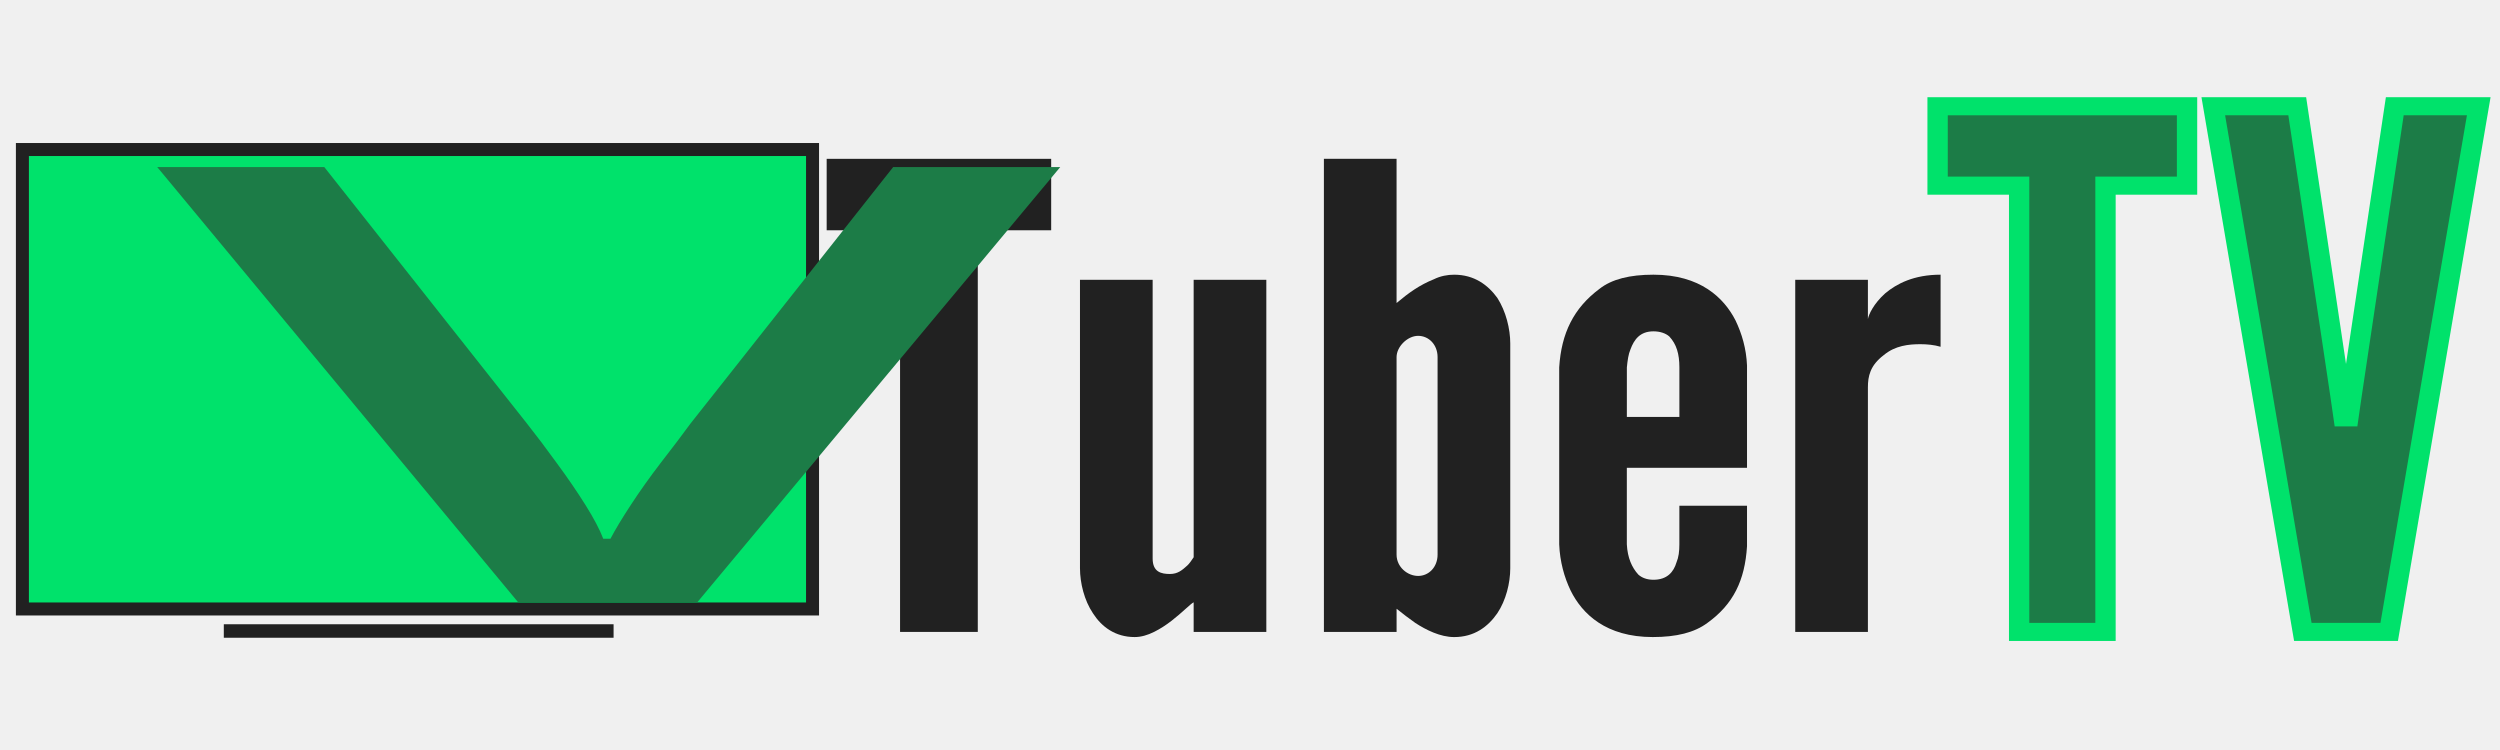
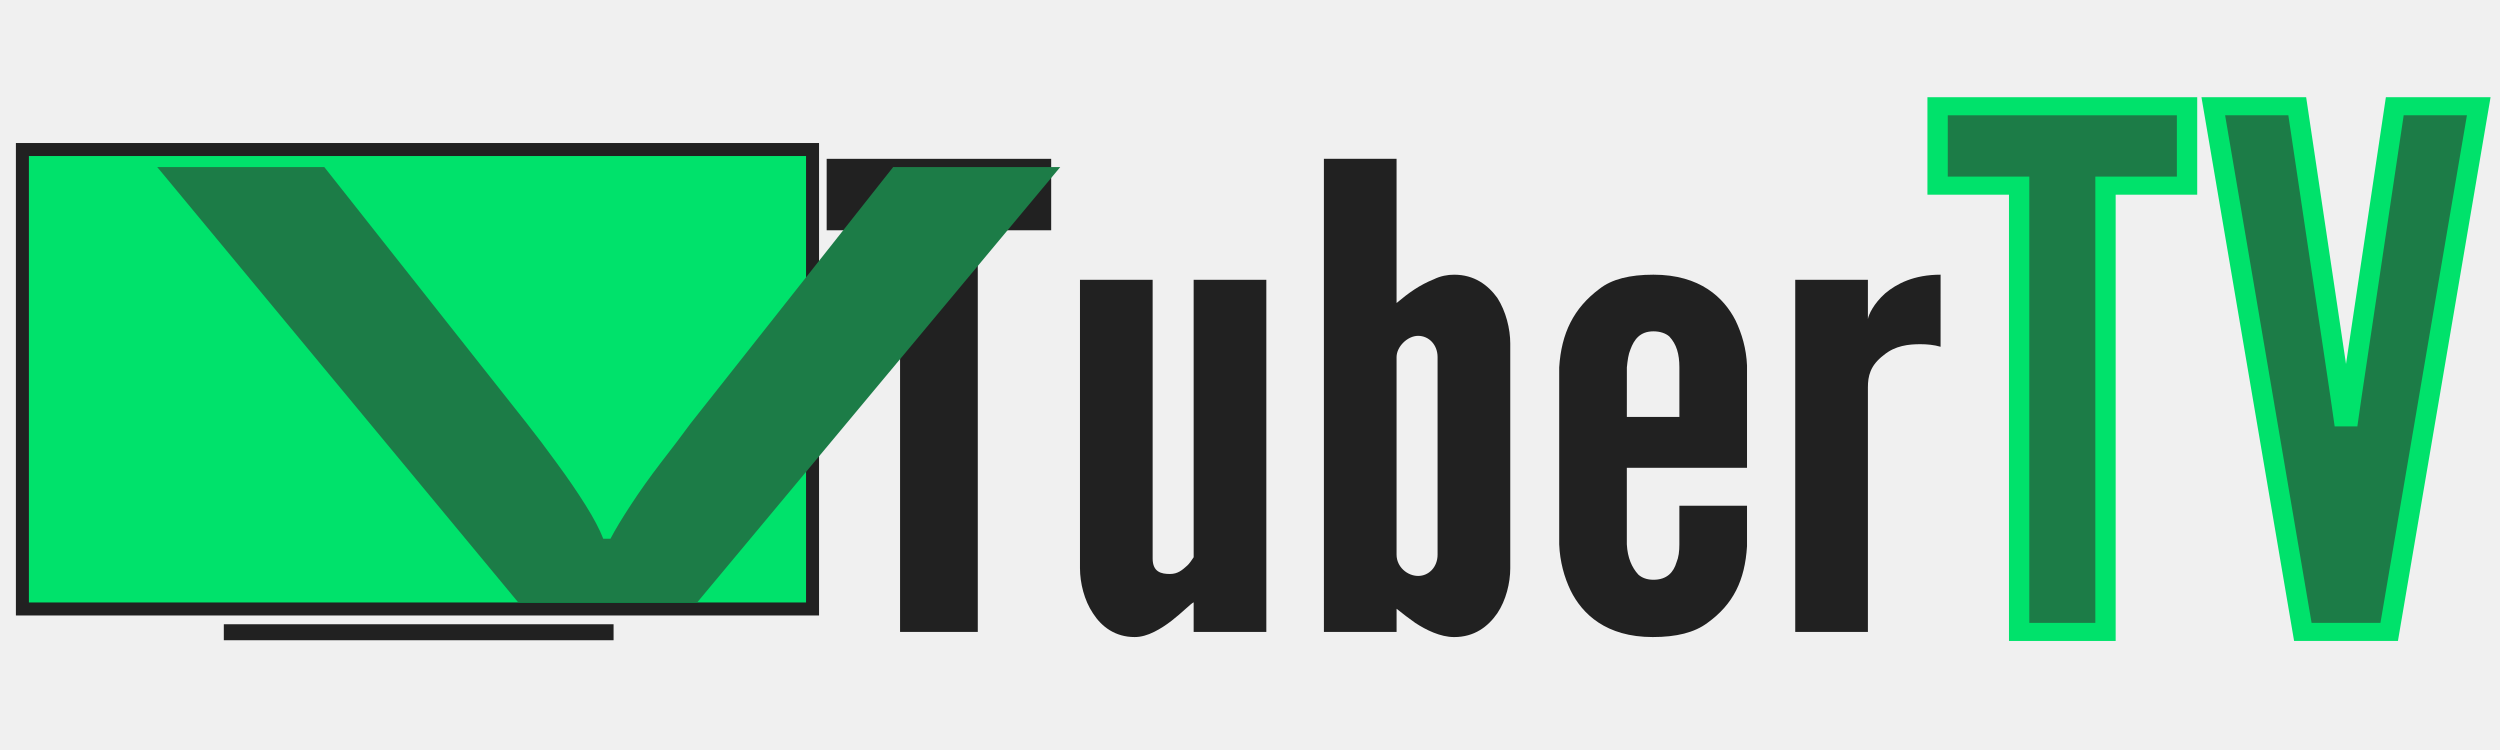
<svg xmlns="http://www.w3.org/2000/svg" viewBox="0 0 200 60" preserveAspectRatio="xMidYMid meet" focusable="false" class="style-scope yt-icon" style="pointer-events: none; display: block; width: 100%; height: 100%;" width="200" height="60" version="1.1" id="svg35">
  <defs id="defs39" />
  <g id="g1029" transform="matrix(1.205661,0,0,1.072714,-14.38416,-1.135922)" style="fill:#212121;fill-opacity:1">
    <g viewBox="0 0 200 60" preserveAspectRatio="xMidYMid meet" class="style-scope yt-icon" fill="#FFFFFF" id="g33" style="fill:#212121;fill-opacity:1" />
    <g id="g172" style="fill:#212121;fill-opacity:1">
      <g aria-label="TuberTV" id="text45" style="font-size:53.333px;line-height:1.25;font-family:'League Gothic';-inkscape-font-specification:'League Gothic';fill:#212121;fill-opacity:1">
        <path d="m 66.783,18.232 v -5.328 h 14.897 v 5.328 h -4.87 v 29.954 h -5.157 V 18.232 Z" style="font-style:normal;font-variant:normal;font-weight:normal;font-stretch:normal;font-size:48px;font-family:'League Gothic';-inkscape-font-specification:'League Gothic';fill:#212121;fill-opacity:1;stroke-width:0.997" id="path45" />
        <path d="m 91.134,21.928 h 4.822 V 48.185 H 91.134 V 45.977 c -0.096,0.048 -0.286,0.24 -0.525,0.48 -0.573,0.576 -1.241,1.248 -2.101,1.728 -0.43,0.24 -0.859,0.384 -1.289,0.384 -1.289,0 -2.196,-0.768 -2.769,-1.776 -0.573,-0.96 -0.859,-2.256 -0.859,-3.36 V 21.928 h 4.822 v 20.785 c 0,1.008 0.573,1.152 1.146,1.152 0.525,0 0.812,-0.288 1.146,-0.624 0.143,-0.144 0.286,-0.384 0.43,-0.624 z" style="font-style:normal;font-variant:normal;font-weight:normal;font-stretch:normal;font-size:48px;font-family:'League Gothic';-inkscape-font-specification:'League Gothic';fill:#212121;fill-opacity:1;stroke-width:0.997" id="path47" />
        <path d="m 99.776,12.904 h 4.822 v 10.753 c 0.812,-0.768 1.528,-1.344 2.483,-1.776 0.43,-0.24 0.907,-0.336 1.337,-0.336 1.337,0 2.244,0.768 2.865,1.728 0.573,1.008 0.859,2.304 0.859,3.408 v 16.753 c 0,1.104 -0.286,2.4 -0.859,3.36 -0.621,1.008 -1.528,1.776 -2.865,1.776 -0.907,0 -1.862,-0.528 -2.578,-1.056 -0.43,-0.336 -0.812,-0.672 -1.241,-1.056 v 1.728 h -4.822 z m 4.822,29.522 c 0,0.912 0.716,1.584 1.432,1.584 0.716,0 1.289,-0.672 1.289,-1.584 v -14.737 c 0,-0.912 -0.573,-1.584 -1.289,-1.584 -0.716,0 -1.432,0.816 -1.432,1.584 z" style="font-style:normal;font-variant:normal;font-weight:normal;font-stretch:normal;font-size:48px;font-family:'League Gothic';-inkscape-font-specification:'League Gothic';fill:#212121;fill-opacity:1;stroke-width:0.997" id="path49" />
        <path d="m 127.851,38.777 v 3.024 c -0.143,2.544 -0.907,4.32 -2.626,5.712 -0.859,0.72 -2.053,1.056 -3.629,1.056 -3.104,0 -4.679,-1.728 -5.443,-3.456 -0.43,-1.008 -0.716,-2.16 -0.764,-3.456 V 28.456 c 0.143,-2.544 0.955,-4.416 2.674,-5.856 0.812,-0.72 2.005,-1.056 3.581,-1.056 3.104,0 4.679,1.728 5.443,3.408 0.43,1.008 0.716,2.112 0.764,3.36 v 7.632 h -7.974 v 5.712 c 0.048,1.008 0.334,1.728 0.764,2.256 0.239,0.24 0.573,0.384 1.003,0.384 0.907,0 1.337,-0.576 1.528,-1.296 0.143,-0.384 0.191,-0.816 0.191,-1.344 V 38.777 Z M 119.878,32.153 h 3.486 v -3.696 c 0,-1.008 -0.191,-1.728 -0.668,-2.304 -0.239,-0.24 -0.621,-0.384 -1.05,-0.384 -0.907,0 -1.289,0.624 -1.528,1.344 -0.143,0.384 -0.191,0.816 -0.239,1.344 z" style="font-style:normal;font-variant:normal;font-weight:normal;font-stretch:normal;font-size:48px;font-family:'League Gothic';-inkscape-font-specification:'League Gothic';fill:#212121;fill-opacity:1;stroke-width:0.997" id="path51" />
        <path d="m 140.695,26.92 c -0.43,-0.144 -0.907,-0.192 -1.337,-0.192 -0.764,0 -1.671,0.096 -2.435,0.816 -0.907,0.768 -1.05,1.584 -1.05,2.4 v 18.241 h -4.822 V 21.928 h 4.822 v 2.928 c 0.048,-0.336 0.382,-1.152 1.146,-1.92 0.764,-0.72 1.91,-1.392 3.677,-1.392 z" style="font-style:normal;font-variant:normal;font-weight:normal;font-stretch:normal;font-size:48px;font-family:'League Gothic';-inkscape-font-specification:'League Gothic';fill:#212121;fill-opacity:1;stroke-width:0.997" id="path53" />
        <path d="M 140.497,14.904 V 8.983 h 16.552 V 14.904 h -5.411 v 33.282 h -5.73 V 14.904 Z" style="font-weight:bold;font-size:53.333px;fill:#1c7c47;fill-opacity:1;stroke:#00e26b;stroke-width:1.349;stroke-miterlimit:4;stroke-dasharray:none;stroke-opacity:1" id="path55" />
        <path d="m 170.833,8.983 h 5.571 l -5.942,39.202 H 164.732 L 158.79,8.983 h 5.571 l 2.865,21.548 0.212,1.653 h 0.318 l 0.212,-1.653 z" style="font-weight:bold;font-size:53.333px;fill:#1c7c47;fill-opacity:1;stroke:#00e26b;stroke-width:1.349;stroke-linejoin:miter;stroke-miterlimit:4;stroke-dasharray:none;stroke-opacity:1" id="path57" />
      </g>
    </g>
  </g>
  <path style="fill:#ff0000;stroke-width:0.023" d="" id="path100" />
  <path style="fill:#ff0000;stroke-width:0.023" d="" id="path108" />
  <path style="fill:#ff0000;stroke-width:0.023" d="" id="path118" />
  <path style="fill:#ff0000;stroke-width:0.023" d="" id="path120" />
  <path style="fill:#ff0000;stroke-width:0.023" d="" id="path122" />
  <path style="fill:#ff0000;stroke-width:0.023" d="" id="path124" />
  <path style="fill:#ff0000;stroke-width:0.023" d="" id="path126" />
  <path style="fill:#ff0000;stroke-width:0.023" d="" id="path128" />
  <path style="fill:#ff0000;stroke-width:0.023" d="" id="path130" />
  <path style="fill:#ff0000;stroke-width:0.023" d="" id="path132" />
  <path style="fill:#ff0000;stroke-width:0.023" d="" id="path134" />
  <path style="fill:#ff0000;stroke-width:0.023" d="" id="path136" />
  <rect style="fill:#00e26b;fill-opacity:1;stroke:#212121;stroke-width:1.04;stroke-opacity:1" id="rect1657" width="63.212" height="36.756" x="1.792" y="11.962" />
-   <rect style="fill:#000000;fill-opacity:1;stroke:#212121;stroke-width:0.611;stroke-miterlimit:4;stroke-dasharray:none;stroke-opacity:1" id="rect4257" width="30.571" height="0.468" x="18.21" y="50.246" />
+   <rect style="fill:#000000;fill-opacity:1;stroke:#212121;stroke-width:0.686;stroke-miterlimit:4;stroke-dasharray:none;stroke-opacity:1" id="rect4257" width="30.495" height="0.593" x="18.248" y="50.283" />
  <text xml:space="preserve" style="font-size:96.073px;line-height:1.25;font-family:'League Gothic';-inkscape-font-specification:'League Gothic';fill:#1c7c47;fill-opacity:1;stroke-width:1.501;" x="8.501" y="71.281" id="text4261" transform="scale(1.479918,0.6757132)">
    <tspan id="tspan4259" x="8.501" y="71.281" style="fill:#1c7c47;fill-opacity:1;stroke-width:1.501;">v</tspan>
  </text>
</svg>
